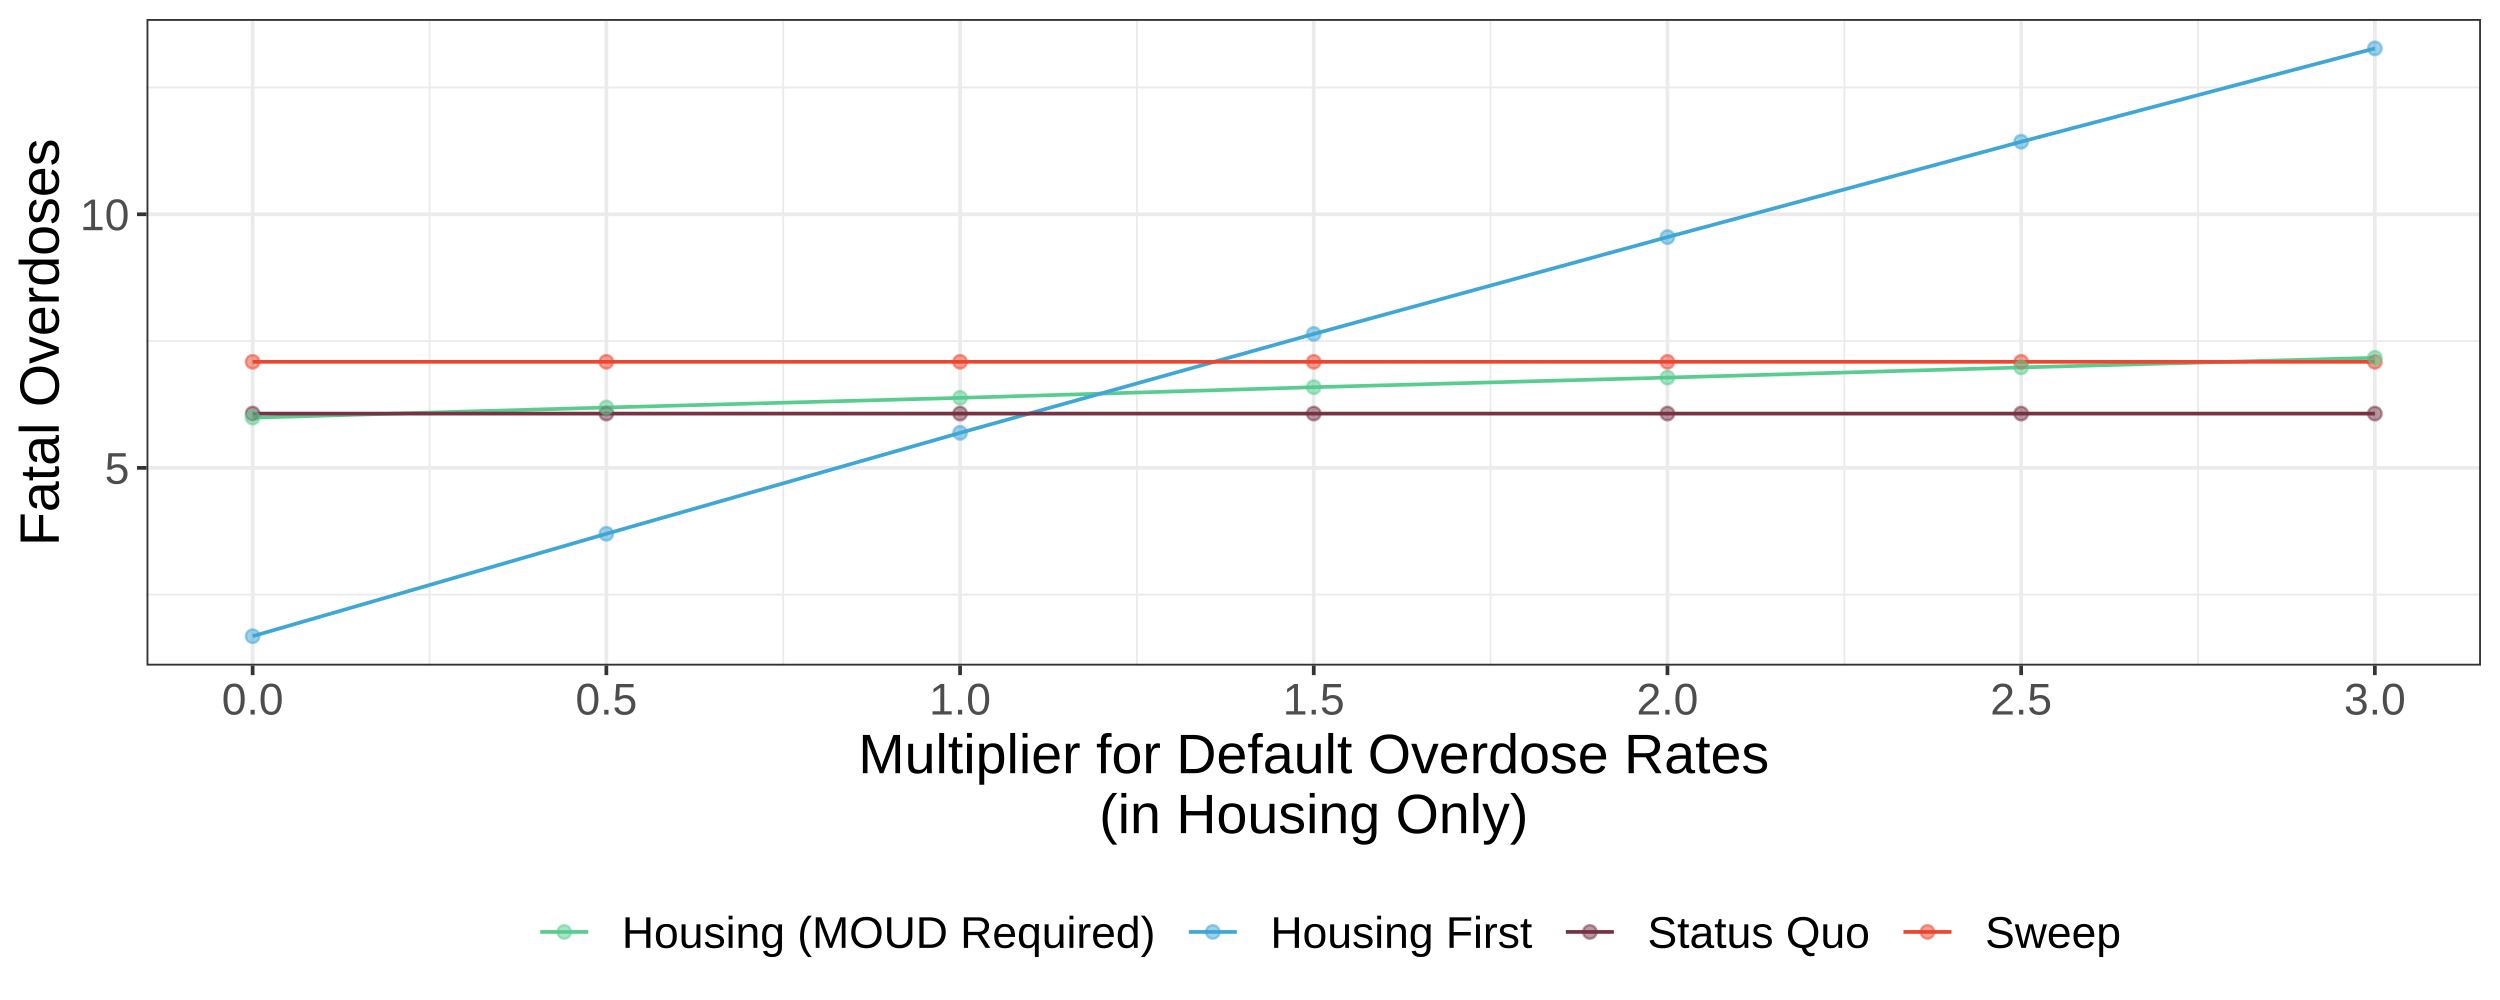
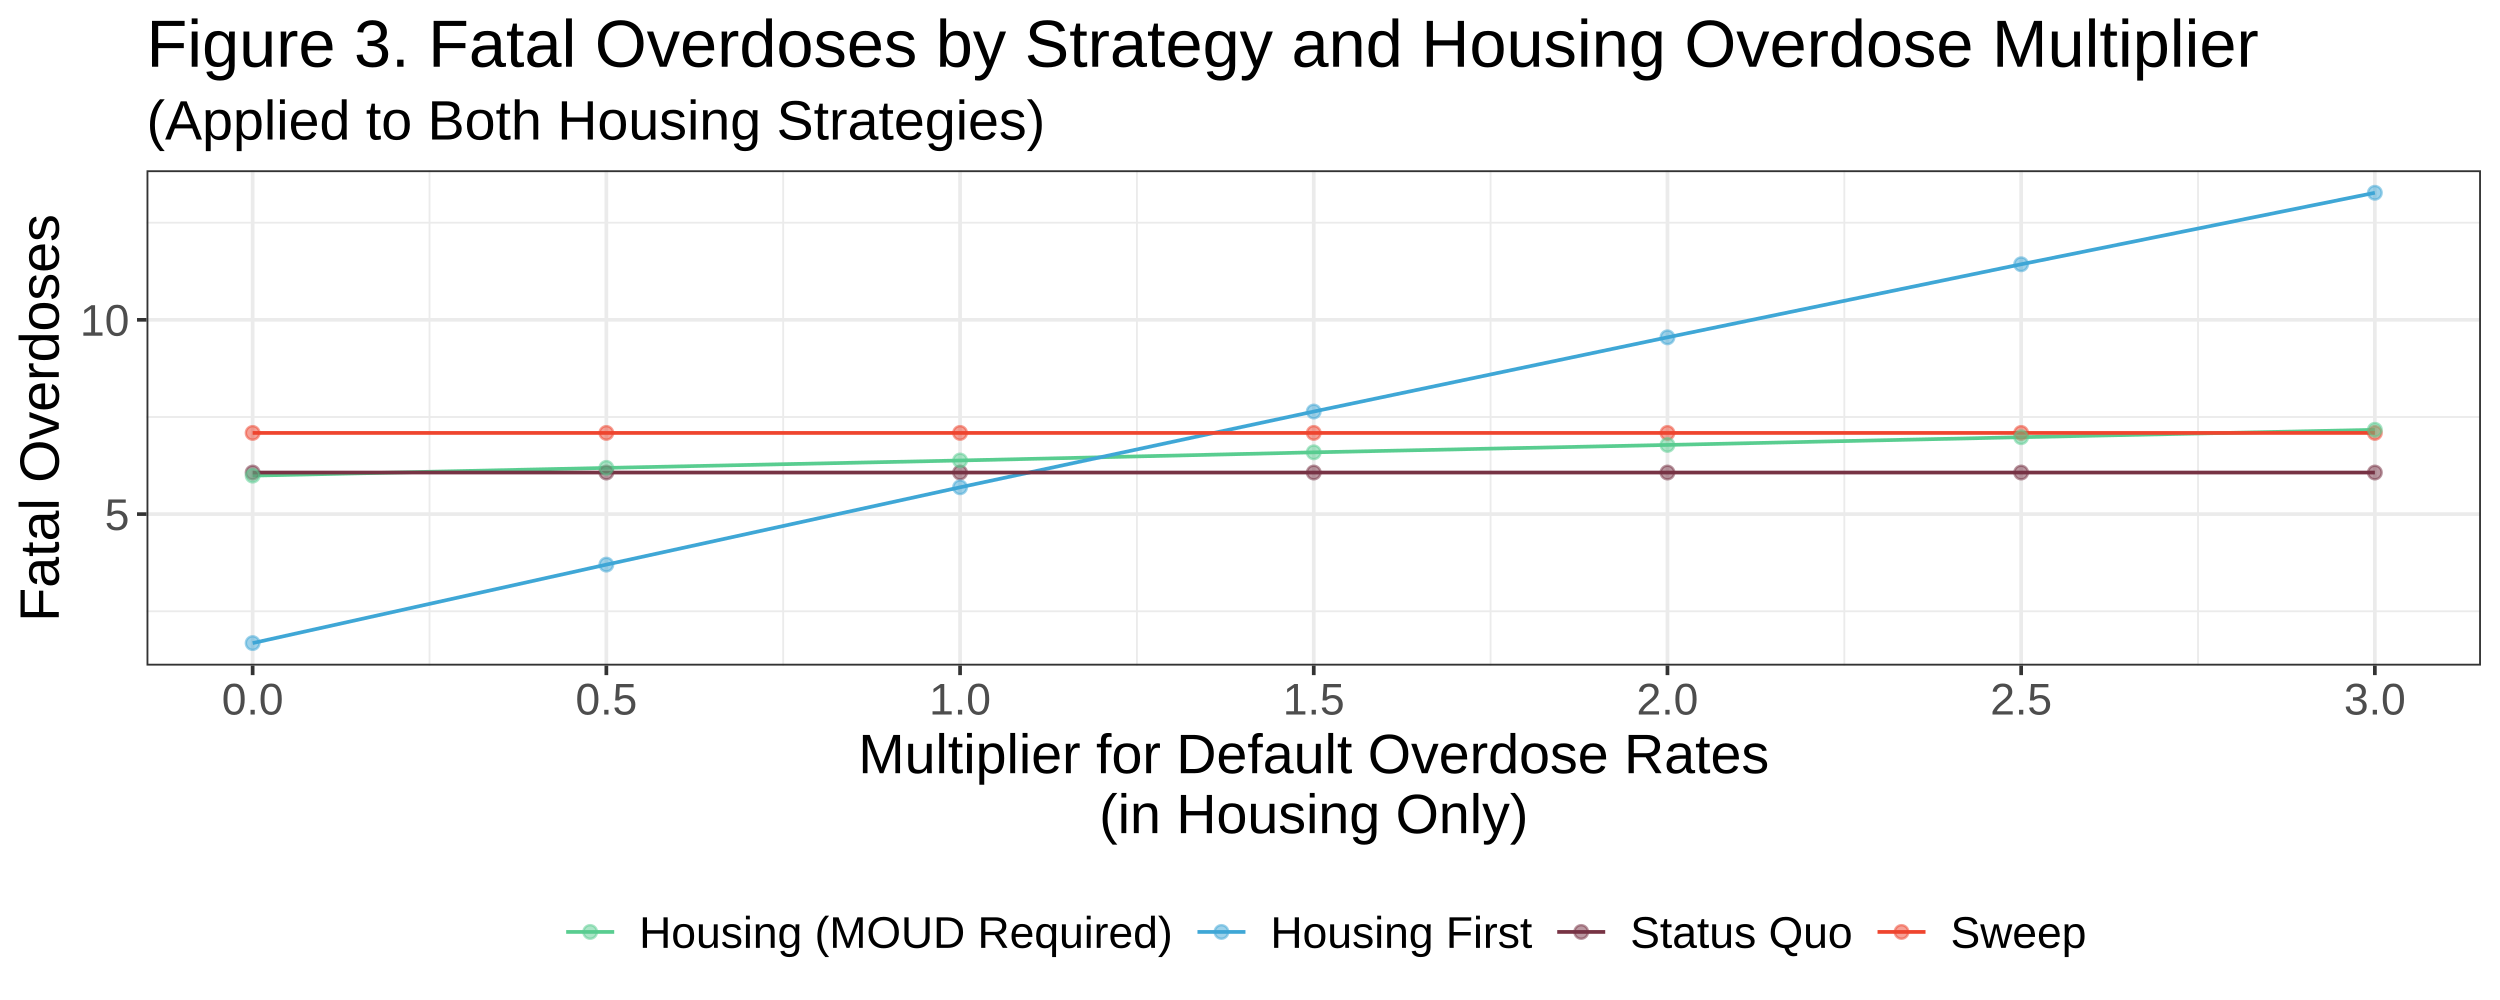
<svg xmlns="http://www.w3.org/2000/svg" class="svglite" width="720.00pt" height="288.00pt" viewBox="0 0 720.00 288.00">
  <defs>
    <style type="text/css">
    .svglite line, .svglite polyline, .svglite polygon, .svglite path, .svglite rect, .svglite circle {
      fill: none;
      stroke: #000000;
      stroke-linecap: round;
      stroke-linejoin: round;
      stroke-miterlimit: 10.00;
    }
    .svglite text {
      white-space: pre;
    }
  </style>
  </defs>
  <rect width="100%" height="100%" style="stroke: none; fill: #FFFFFF;" />
  <defs>
    <clipPath id="cpMC4wMHw3MjAuMDB8MC4wMHwyODguMDA=">
      <rect x="0.00" y="0.00" width="720.00" height="288.00" />
    </clipPath>
  </defs>
  <g clip-path="url(#cpMC4wMHw3MjAuMDB8MC4wMHwyODguMDA=)">
    <rect x="0.00" y="0.00" width="720.00" height="288.00" style="stroke-width: 1.07; stroke: #FFFFFF; fill: #FFFFFF;" />
  </g>
  <defs>
-     <clipPath id="cpNDIuMjB8NzE0LjUyfDUuNDh8MTkxLjcw">
-       <rect x="42.20" y="5.48" width="672.32" height="186.22" />
+     <clipPath id="cpNDIuMjB8NzE0LjUyfDQ5LjA0fDE5MS43MA==">
+       <rect x="42.20" y="49.04" width="672.32" height="142.66" />
    </clipPath>
  </defs>
-   <g clip-path="url(#cpNDIuMjB8NzE0LjUyfDUuNDh8MTkxLjcw)">
-     <rect x="42.20" y="5.48" width="672.32" height="186.22" style="stroke-width: 1.07; stroke: none; fill: #FFFFFF;" />
-     <polyline points="42.20,171.25 714.52,171.25 " style="stroke-width: 0.53; stroke: #EBEBEB; stroke-linecap: butt;" />
-     <polyline points="42.20,98.22 714.52,98.22 " style="stroke-width: 0.53; stroke: #EBEBEB; stroke-linecap: butt;" />
-     <polyline points="42.20,25.19 714.52,25.19 " style="stroke-width: 0.53; stroke: #EBEBEB; stroke-linecap: butt;" />
-     <polyline points="123.70,191.70 123.70,5.48 " style="stroke-width: 0.53; stroke: #EBEBEB; stroke-linecap: butt;" />
-     <polyline points="225.56,191.70 225.56,5.48 " style="stroke-width: 0.53; stroke: #EBEBEB; stroke-linecap: butt;" />
-     <polyline points="327.43,191.70 327.43,5.48 " style="stroke-width: 0.53; stroke: #EBEBEB; stroke-linecap: butt;" />
-     <polyline points="429.29,191.70 429.29,5.48 " style="stroke-width: 0.53; stroke: #EBEBEB; stroke-linecap: butt;" />
-     <polyline points="531.16,191.70 531.16,5.48 " style="stroke-width: 0.53; stroke: #EBEBEB; stroke-linecap: butt;" />
-     <polyline points="633.03,191.70 633.03,5.48 " style="stroke-width: 0.53; stroke: #EBEBEB; stroke-linecap: butt;" />
-     <polyline points="42.20,134.74 714.52,134.74 " style="stroke-width: 1.07; stroke: #EBEBEB; stroke-linecap: butt;" />
-     <polyline points="42.20,61.71 714.52,61.71 " style="stroke-width: 1.07; stroke: #EBEBEB; stroke-linecap: butt;" />
-     <polyline points="72.76,191.70 72.76,5.48 " style="stroke-width: 1.07; stroke: #EBEBEB; stroke-linecap: butt;" />
-     <polyline points="174.63,191.70 174.63,5.48 " style="stroke-width: 1.07; stroke: #EBEBEB; stroke-linecap: butt;" />
-     <polyline points="276.50,191.70 276.50,5.48 " style="stroke-width: 1.07; stroke: #EBEBEB; stroke-linecap: butt;" />
-     <polyline points="378.36,191.70 378.36,5.48 " style="stroke-width: 1.07; stroke: #EBEBEB; stroke-linecap: butt;" />
-     <polyline points="480.23,191.70 480.23,5.48 " style="stroke-width: 1.07; stroke: #EBEBEB; stroke-linecap: butt;" />
-     <polyline points="582.09,191.70 582.09,5.48 " style="stroke-width: 1.07; stroke: #EBEBEB; stroke-linecap: butt;" />
-     <polyline points="683.96,191.70 683.96,5.48 " style="stroke-width: 1.07; stroke: #EBEBEB; stroke-linecap: butt;" />
-     <polyline points="72.76,120.28 174.63,117.36 276.50,114.58 378.36,111.51 480.23,108.74 582.09,105.82 683.96,103.04 " style="stroke-width: 1.07; stroke: #59CD90; stroke-linecap: butt;" />
-     <polyline points="72.76,183.23 174.63,153.73 276.50,124.66 378.36,96.18 480.23,68.28 582.09,40.82 683.96,13.94 " style="stroke-width: 1.07; stroke: #3FA7D6; stroke-linecap: butt;" />
-     <polyline points="72.76,119.11 174.63,119.11 276.50,119.11 378.36,119.11 480.23,119.11 582.09,119.11 683.96,119.11 " style="stroke-width: 1.07; stroke: #773344; stroke-linecap: butt;" />
-     <polyline points="72.76,104.21 174.63,104.21 276.50,104.21 378.36,104.21 480.23,104.21 582.09,104.21 683.96,104.21 " style="stroke-width: 1.07; stroke: #EF452E; stroke-linecap: butt;" />
-     <circle cx="72.76" cy="119.11" r="1.95" style="stroke-width: 0.71; stroke: #773344; stroke-opacity: 0.50; fill: #773344; fill-opacity: 0.50;" />
-     <circle cx="174.63" cy="119.11" r="1.95" style="stroke-width: 0.71; stroke: #773344; stroke-opacity: 0.50; fill: #773344; fill-opacity: 0.50;" />
-     <circle cx="276.50" cy="119.11" r="1.95" style="stroke-width: 0.71; stroke: #773344; stroke-opacity: 0.50; fill: #773344; fill-opacity: 0.50;" />
-     <circle cx="378.36" cy="119.11" r="1.95" style="stroke-width: 0.71; stroke: #773344; stroke-opacity: 0.50; fill: #773344; fill-opacity: 0.50;" />
-     <circle cx="480.23" cy="119.11" r="1.95" style="stroke-width: 0.71; stroke: #773344; stroke-opacity: 0.50; fill: #773344; fill-opacity: 0.50;" />
-     <circle cx="582.09" cy="119.11" r="1.95" style="stroke-width: 0.71; stroke: #773344; stroke-opacity: 0.50; fill: #773344; fill-opacity: 0.50;" />
-     <circle cx="683.96" cy="119.11" r="1.95" style="stroke-width: 0.71; stroke: #773344; stroke-opacity: 0.50; fill: #773344; fill-opacity: 0.50;" />
-     <circle cx="72.76" cy="104.21" r="1.95" style="stroke-width: 0.71; stroke: #EF452E; stroke-opacity: 0.50; fill: #EF452E; fill-opacity: 0.50;" />
-     <circle cx="174.63" cy="104.21" r="1.95" style="stroke-width: 0.71; stroke: #EF452E; stroke-opacity: 0.50; fill: #EF452E; fill-opacity: 0.50;" />
-     <circle cx="276.50" cy="104.21" r="1.95" style="stroke-width: 0.71; stroke: #EF452E; stroke-opacity: 0.50; fill: #EF452E; fill-opacity: 0.50;" />
-     <circle cx="378.36" cy="104.21" r="1.95" style="stroke-width: 0.71; stroke: #EF452E; stroke-opacity: 0.50; fill: #EF452E; fill-opacity: 0.50;" />
-     <circle cx="480.23" cy="104.21" r="1.95" style="stroke-width: 0.71; stroke: #EF452E; stroke-opacity: 0.50; fill: #EF452E; fill-opacity: 0.50;" />
-     <circle cx="582.09" cy="104.21" r="1.95" style="stroke-width: 0.71; stroke: #EF452E; stroke-opacity: 0.50; fill: #EF452E; fill-opacity: 0.50;" />
-     <circle cx="683.96" cy="104.21" r="1.95" style="stroke-width: 0.71; stroke: #EF452E; stroke-opacity: 0.50; fill: #EF452E; fill-opacity: 0.50;" />
-     <circle cx="72.76" cy="120.28" r="1.95" style="stroke-width: 0.71; stroke: #59CD90; stroke-opacity: 0.50; fill: #59CD90; fill-opacity: 0.50;" />
-     <circle cx="174.63" cy="117.36" r="1.95" style="stroke-width: 0.71; stroke: #59CD90; stroke-opacity: 0.50; fill: #59CD90; fill-opacity: 0.50;" />
-     <circle cx="276.50" cy="114.58" r="1.95" style="stroke-width: 0.71; stroke: #59CD90; stroke-opacity: 0.50; fill: #59CD90; fill-opacity: 0.50;" />
-     <circle cx="378.36" cy="111.51" r="1.95" style="stroke-width: 0.71; stroke: #59CD90; stroke-opacity: 0.50; fill: #59CD90; fill-opacity: 0.50;" />
-     <circle cx="480.23" cy="108.74" r="1.95" style="stroke-width: 0.71; stroke: #59CD90; stroke-opacity: 0.50; fill: #59CD90; fill-opacity: 0.50;" />
-     <circle cx="582.09" cy="105.82" r="1.95" style="stroke-width: 0.71; stroke: #59CD90; stroke-opacity: 0.50; fill: #59CD90; fill-opacity: 0.50;" />
-     <circle cx="683.96" cy="103.04" r="1.95" style="stroke-width: 0.71; stroke: #59CD90; stroke-opacity: 0.50; fill: #59CD90; fill-opacity: 0.50;" />
-     <circle cx="72.76" cy="183.23" r="1.95" style="stroke-width: 0.71; stroke: #3FA7D6; stroke-opacity: 0.50; fill: #3FA7D6; fill-opacity: 0.50;" />
-     <circle cx="174.63" cy="153.73" r="1.95" style="stroke-width: 0.71; stroke: #3FA7D6; stroke-opacity: 0.50; fill: #3FA7D6; fill-opacity: 0.50;" />
-     <circle cx="276.50" cy="124.66" r="1.95" style="stroke-width: 0.71; stroke: #3FA7D6; stroke-opacity: 0.50; fill: #3FA7D6; fill-opacity: 0.50;" />
-     <circle cx="378.36" cy="96.18" r="1.95" style="stroke-width: 0.71; stroke: #3FA7D6; stroke-opacity: 0.50; fill: #3FA7D6; fill-opacity: 0.50;" />
-     <circle cx="480.23" cy="68.28" r="1.95" style="stroke-width: 0.71; stroke: #3FA7D6; stroke-opacity: 0.50; fill: #3FA7D6; fill-opacity: 0.50;" />
-     <circle cx="582.09" cy="40.82" r="1.95" style="stroke-width: 0.71; stroke: #3FA7D6; stroke-opacity: 0.50; fill: #3FA7D6; fill-opacity: 0.50;" />
-     <circle cx="683.96" cy="13.94" r="1.95" style="stroke-width: 0.71; stroke: #3FA7D6; stroke-opacity: 0.50; fill: #3FA7D6; fill-opacity: 0.50;" />
-     <rect x="42.20" y="5.48" width="672.32" height="186.22" style="stroke-width: 1.07; stroke: #333333;" />
+   <g clip-path="url(#cpNDIuMjB8NzE0LjUyfDQ5LjA0fDE5MS43MA==)">
+     <rect x="42.20" y="49.04" width="672.32" height="142.66" style="stroke-width: 1.07; stroke: none; fill: #FFFFFF;" />
+     <polyline points="42.20,176.04 714.52,176.04 " style="stroke-width: 0.53; stroke: #EBEBEB; stroke-linecap: butt;" />
+     <polyline points="42.20,120.09 714.52,120.09 " style="stroke-width: 0.53; stroke: #EBEBEB; stroke-linecap: butt;" />
+     <polyline points="42.20,64.14 714.52,64.14 " style="stroke-width: 0.53; stroke: #EBEBEB; stroke-linecap: butt;" />
+     <polyline points="123.70,191.70 123.70,49.04 " style="stroke-width: 0.53; stroke: #EBEBEB; stroke-linecap: butt;" />
+     <polyline points="225.56,191.70 225.56,49.04 " style="stroke-width: 0.53; stroke: #EBEBEB; stroke-linecap: butt;" />
+     <polyline points="327.43,191.70 327.43,49.04 " style="stroke-width: 0.53; stroke: #EBEBEB; stroke-linecap: butt;" />
+     <polyline points="429.29,191.70 429.29,49.04 " style="stroke-width: 0.53; stroke: #EBEBEB; stroke-linecap: butt;" />
+     <polyline points="531.16,191.70 531.16,49.04 " style="stroke-width: 0.53; stroke: #EBEBEB; stroke-linecap: butt;" />
+     <polyline points="633.03,191.70 633.03,49.04 " style="stroke-width: 0.53; stroke: #EBEBEB; stroke-linecap: butt;" />
+     <polyline points="42.20,148.06 714.52,148.06 " style="stroke-width: 1.07; stroke: #EBEBEB; stroke-linecap: butt;" />
+     <polyline points="42.20,92.11 714.52,92.11 " style="stroke-width: 1.07; stroke: #EBEBEB; stroke-linecap: butt;" />
+     <polyline points="72.76,191.70 72.76,49.04 " style="stroke-width: 1.07; stroke: #EBEBEB; stroke-linecap: butt;" />
+     <polyline points="174.63,191.70 174.63,49.04 " style="stroke-width: 1.07; stroke: #EBEBEB; stroke-linecap: butt;" />
+     <polyline points="276.50,191.70 276.50,49.04 " style="stroke-width: 1.07; stroke: #EBEBEB; stroke-linecap: butt;" />
+     <polyline points="378.36,191.70 378.36,49.04 " style="stroke-width: 1.07; stroke: #EBEBEB; stroke-linecap: butt;" />
+     <polyline points="480.23,191.70 480.23,49.04 " style="stroke-width: 1.07; stroke: #EBEBEB; stroke-linecap: butt;" />
+     <polyline points="582.09,191.70 582.09,49.04 " style="stroke-width: 1.07; stroke: #EBEBEB; stroke-linecap: butt;" />
+     <polyline points="683.96,191.70 683.96,49.04 " style="stroke-width: 1.07; stroke: #EBEBEB; stroke-linecap: butt;" />
+     <polyline points="72.76,136.98 174.63,134.75 276.50,132.62 378.36,130.27 480.23,128.14 582.09,125.91 683.96,123.78 " style="stroke-width: 1.07; stroke: #59CD90; stroke-linecap: butt;" />
+     <polyline points="72.76,185.21 174.63,162.61 276.50,140.34 378.36,118.52 480.23,97.15 582.09,76.11 683.96,55.52 " style="stroke-width: 1.07; stroke: #3FA7D6; stroke-linecap: butt;" />
+     <polyline points="72.76,136.09 174.63,136.09 276.50,136.09 378.36,136.09 480.23,136.09 582.09,136.09 683.96,136.09 " style="stroke-width: 1.07; stroke: #773344; stroke-linecap: butt;" />
+     <polyline points="72.76,124.68 174.63,124.68 276.50,124.68 378.36,124.68 480.23,124.68 582.09,124.68 683.96,124.68 " style="stroke-width: 1.07; stroke: #EF452E; stroke-linecap: butt;" />
+     <circle cx="72.76" cy="136.09" r="1.95" style="stroke-width: 0.71; stroke: #773344; stroke-opacity: 0.50; fill: #773344; fill-opacity: 0.50;" />
+     <circle cx="174.63" cy="136.09" r="1.95" style="stroke-width: 0.71; stroke: #773344; stroke-opacity: 0.50; fill: #773344; fill-opacity: 0.50;" />
+     <circle cx="276.50" cy="136.09" r="1.95" style="stroke-width: 0.71; stroke: #773344; stroke-opacity: 0.50; fill: #773344; fill-opacity: 0.50;" />
+     <circle cx="378.36" cy="136.09" r="1.95" style="stroke-width: 0.71; stroke: #773344; stroke-opacity: 0.50; fill: #773344; fill-opacity: 0.50;" />
+     <circle cx="480.23" cy="136.09" r="1.95" style="stroke-width: 0.71; stroke: #773344; stroke-opacity: 0.50; fill: #773344; fill-opacity: 0.50;" />
+     <circle cx="582.09" cy="136.09" r="1.95" style="stroke-width: 0.71; stroke: #773344; stroke-opacity: 0.50; fill: #773344; fill-opacity: 0.50;" />
+     <circle cx="683.96" cy="136.09" r="1.95" style="stroke-width: 0.71; stroke: #773344; stroke-opacity: 0.50; fill: #773344; fill-opacity: 0.50;" />
+     <circle cx="72.76" cy="124.68" r="1.95" style="stroke-width: 0.71; stroke: #EF452E; stroke-opacity: 0.50; fill: #EF452E; fill-opacity: 0.50;" />
+     <circle cx="174.63" cy="124.68" r="1.95" style="stroke-width: 0.71; stroke: #EF452E; stroke-opacity: 0.50; fill: #EF452E; fill-opacity: 0.50;" />
+     <circle cx="276.50" cy="124.68" r="1.95" style="stroke-width: 0.71; stroke: #EF452E; stroke-opacity: 0.50; fill: #EF452E; fill-opacity: 0.50;" />
+     <circle cx="378.36" cy="124.68" r="1.95" style="stroke-width: 0.71; stroke: #EF452E; stroke-opacity: 0.50; fill: #EF452E; fill-opacity: 0.50;" />
+     <circle cx="480.23" cy="124.68" r="1.95" style="stroke-width: 0.71; stroke: #EF452E; stroke-opacity: 0.50; fill: #EF452E; fill-opacity: 0.50;" />
+     <circle cx="582.09" cy="124.68" r="1.95" style="stroke-width: 0.71; stroke: #EF452E; stroke-opacity: 0.50; fill: #EF452E; fill-opacity: 0.50;" />
+     <circle cx="683.96" cy="124.68" r="1.95" style="stroke-width: 0.71; stroke: #EF452E; stroke-opacity: 0.50; fill: #EF452E; fill-opacity: 0.50;" />
+     <circle cx="72.76" cy="136.98" r="1.95" style="stroke-width: 0.71; stroke: #59CD90; stroke-opacity: 0.50; fill: #59CD90; fill-opacity: 0.50;" />
+     <circle cx="174.63" cy="134.75" r="1.95" style="stroke-width: 0.71; stroke: #59CD90; stroke-opacity: 0.50; fill: #59CD90; fill-opacity: 0.50;" />
+     <circle cx="276.50" cy="132.62" r="1.95" style="stroke-width: 0.71; stroke: #59CD90; stroke-opacity: 0.50; fill: #59CD90; fill-opacity: 0.50;" />
+     <circle cx="378.36" cy="130.27" r="1.95" style="stroke-width: 0.71; stroke: #59CD90; stroke-opacity: 0.50; fill: #59CD90; fill-opacity: 0.50;" />
+     <circle cx="480.23" cy="128.14" r="1.95" style="stroke-width: 0.71; stroke: #59CD90; stroke-opacity: 0.50; fill: #59CD90; fill-opacity: 0.50;" />
+     <circle cx="582.09" cy="125.91" r="1.95" style="stroke-width: 0.71; stroke: #59CD90; stroke-opacity: 0.50; fill: #59CD90; fill-opacity: 0.50;" />
+     <circle cx="683.96" cy="123.78" r="1.95" style="stroke-width: 0.71; stroke: #59CD90; stroke-opacity: 0.50; fill: #59CD90; fill-opacity: 0.50;" />
+     <circle cx="72.76" cy="185.21" r="1.95" style="stroke-width: 0.71; stroke: #3FA7D6; stroke-opacity: 0.50; fill: #3FA7D6; fill-opacity: 0.50;" />
+     <circle cx="174.63" cy="162.61" r="1.95" style="stroke-width: 0.71; stroke: #3FA7D6; stroke-opacity: 0.50; fill: #3FA7D6; fill-opacity: 0.50;" />
+     <circle cx="276.50" cy="140.34" r="1.95" style="stroke-width: 0.71; stroke: #3FA7D6; stroke-opacity: 0.50; fill: #3FA7D6; fill-opacity: 0.50;" />
+     <circle cx="378.36" cy="118.52" r="1.95" style="stroke-width: 0.71; stroke: #3FA7D6; stroke-opacity: 0.50; fill: #3FA7D6; fill-opacity: 0.50;" />
+     <circle cx="480.23" cy="97.15" r="1.95" style="stroke-width: 0.71; stroke: #3FA7D6; stroke-opacity: 0.50; fill: #3FA7D6; fill-opacity: 0.50;" />
+     <circle cx="582.09" cy="76.11" r="1.95" style="stroke-width: 0.71; stroke: #3FA7D6; stroke-opacity: 0.50; fill: #3FA7D6; fill-opacity: 0.50;" />
+     <circle cx="683.96" cy="55.52" r="1.95" style="stroke-width: 0.71; stroke: #3FA7D6; stroke-opacity: 0.50; fill: #3FA7D6; fill-opacity: 0.50;" />
+     <rect x="42.20" y="49.04" width="672.32" height="142.66" style="stroke-width: 1.07; stroke: #333333;" />
  </g>
  <g clip-path="url(#cpMC4wMHw3MjAuMDB8MC4wMHwyODguMDA=)">
-     <text x="37.27" y="139.32" text-anchor="end" style="font-size: 12.80px;fill: #4D4D4D; font-family: &quot;Arial&quot;;" textLength="7.11px" lengthAdjust="spacingAndGlyphs">5</text>
-     <text x="37.27" y="66.29" text-anchor="end" style="font-size: 12.80px;fill: #4D4D4D; font-family: &quot;Arial&quot;;" textLength="14.23px" lengthAdjust="spacingAndGlyphs">10</text>
-     <polyline points="39.46,134.74 42.20,134.74 " style="stroke-width: 1.07; stroke: #333333; stroke-linecap: butt;" />
-     <polyline points="39.46,61.71 42.20,61.71 " style="stroke-width: 1.07; stroke: #333333; stroke-linecap: butt;" />
+     <text x="37.27" y="152.64" text-anchor="end" style="font-size: 12.80px;fill: #4D4D4D; font-family: &quot;Arial&quot;;" textLength="7.11px" lengthAdjust="spacingAndGlyphs">5</text>
+     <text x="37.27" y="96.69" text-anchor="end" style="font-size: 12.80px;fill: #4D4D4D; font-family: &quot;Arial&quot;;" textLength="14.23px" lengthAdjust="spacingAndGlyphs">10</text>
+     <polyline points="39.46,148.06 42.20,148.06 " style="stroke-width: 1.07; stroke: #333333; stroke-linecap: butt;" />
+     <polyline points="39.46,92.11 42.20,92.11 " style="stroke-width: 1.07; stroke: #333333; stroke-linecap: butt;" />
    <polyline points="72.76,194.44 72.76,191.70 " style="stroke-width: 1.07; stroke: #333333; stroke-linecap: butt;" />
    <polyline points="174.63,194.44 174.63,191.70 " style="stroke-width: 1.07; stroke: #333333; stroke-linecap: butt;" />
    <polyline points="276.50,194.44 276.50,191.70 " style="stroke-width: 1.07; stroke: #333333; stroke-linecap: butt;" />
    <polyline points="378.36,194.44 378.36,191.70 " style="stroke-width: 1.07; stroke: #333333; stroke-linecap: butt;" />
    <polyline points="480.23,194.44 480.23,191.70 " style="stroke-width: 1.07; stroke: #333333; stroke-linecap: butt;" />
    <polyline points="582.09,194.44 582.09,191.70 " style="stroke-width: 1.07; stroke: #333333; stroke-linecap: butt;" />
    <polyline points="683.96,194.44 683.96,191.70 " style="stroke-width: 1.07; stroke: #333333; stroke-linecap: butt;" />
    <text x="72.76" y="205.79" text-anchor="middle" style="font-size: 12.80px;fill: #4D4D4D; font-family: &quot;Arial&quot;;" textLength="17.78px" lengthAdjust="spacingAndGlyphs">0.0</text>
    <text x="174.63" y="205.79" text-anchor="middle" style="font-size: 12.80px;fill: #4D4D4D; font-family: &quot;Arial&quot;;" textLength="17.78px" lengthAdjust="spacingAndGlyphs">0.5</text>
    <text x="276.50" y="205.79" text-anchor="middle" style="font-size: 12.80px;fill: #4D4D4D; font-family: &quot;Arial&quot;;" textLength="17.78px" lengthAdjust="spacingAndGlyphs">1.0</text>
    <text x="378.36" y="205.79" text-anchor="middle" style="font-size: 12.80px;fill: #4D4D4D; font-family: &quot;Arial&quot;;" textLength="17.78px" lengthAdjust="spacingAndGlyphs">1.5</text>
    <text x="480.23" y="205.79" text-anchor="middle" style="font-size: 12.80px;fill: #4D4D4D; font-family: &quot;Arial&quot;;" textLength="17.78px" lengthAdjust="spacingAndGlyphs">2.0</text>
    <text x="582.09" y="205.79" text-anchor="middle" style="font-size: 12.80px;fill: #4D4D4D; font-family: &quot;Arial&quot;;" textLength="17.78px" lengthAdjust="spacingAndGlyphs">2.5</text>
    <text x="683.96" y="205.79" text-anchor="middle" style="font-size: 12.80px;fill: #4D4D4D; font-family: &quot;Arial&quot;;" textLength="17.78px" lengthAdjust="spacingAndGlyphs">3.0</text>
    <text x="378.36" y="222.67" text-anchor="middle" style="font-size: 16.00px; font-family: &quot;Arial&quot;;" textLength="262.32px" lengthAdjust="spacingAndGlyphs">Multiplier for Default Overdose Rates</text>
    <text x="378.36" y="239.95" text-anchor="middle" style="font-size: 16.00px; font-family: &quot;Arial&quot;;" textLength="123.60px" lengthAdjust="spacingAndGlyphs">(in Housing Only)</text>
-     <text transform="translate(16.93,98.59) rotate(-90)" text-anchor="middle" style="font-size: 16.00px; font-family: &quot;Arial&quot;;" textLength="117.37px" lengthAdjust="spacingAndGlyphs">Fatal Overdoses</text>
-     <rect x="140.41" y="254.28" width="475.90" height="28.24" style="stroke-width: 1.07; stroke: none; fill: #FFFFFF;" />
-     <rect x="153.86" y="259.76" width="17.28" height="17.28" style="stroke-width: 1.07; stroke: none; fill: #FFFFFF;" />
-     <line x1="155.59" y1="268.40" x2="169.41" y2="268.40" style="stroke-width: 1.07; stroke: #59CD90; stroke-linecap: butt;" />
-     <circle cx="162.50" cy="268.40" r="1.95" style="stroke-width: 0.71; stroke: #59CD90; stroke-opacity: 0.50; fill: #59CD90; fill-opacity: 0.50;" />
-     <rect x="340.65" y="259.76" width="17.28" height="17.28" style="stroke-width: 1.07; stroke: none; fill: #FFFFFF;" />
-     <line x1="342.38" y1="268.40" x2="356.20" y2="268.40" style="stroke-width: 1.07; stroke: #3FA7D6; stroke-linecap: butt;" />
-     <circle cx="349.29" cy="268.40" r="1.95" style="stroke-width: 0.71; stroke: #3FA7D6; stroke-opacity: 0.50; fill: #3FA7D6; fill-opacity: 0.50;" />
-     <rect x="449.24" y="259.76" width="17.28" height="17.28" style="stroke-width: 1.07; stroke: none; fill: #FFFFFF;" />
-     <line x1="450.97" y1="268.40" x2="464.79" y2="268.40" style="stroke-width: 1.07; stroke: #773344; stroke-linecap: butt;" />
-     <circle cx="457.88" cy="268.40" r="1.95" style="stroke-width: 0.71; stroke: #773344; stroke-opacity: 0.50; fill: #773344; fill-opacity: 0.50;" />
-     <rect x="546.47" y="259.76" width="17.28" height="17.28" style="stroke-width: 1.07; stroke: none; fill: #FFFFFF;" />
-     <line x1="548.20" y1="268.40" x2="562.02" y2="268.40" style="stroke-width: 1.07; stroke: #EF452E; stroke-linecap: butt;" />
-     <circle cx="555.11" cy="268.40" r="1.95" style="stroke-width: 0.71; stroke: #EF452E; stroke-opacity: 0.50; fill: #EF452E; fill-opacity: 0.50;" />
-     <text x="179.11" y="272.98" style="font-size: 12.80px; font-family: &quot;Arial&quot;;" textLength="153.57px" lengthAdjust="spacingAndGlyphs">Housing (MOUD Required)</text>
+     <text transform="translate(16.93,120.37) rotate(-90)" text-anchor="middle" style="font-size: 16.00px; font-family: &quot;Arial&quot;;" textLength="117.37px" lengthAdjust="spacingAndGlyphs">Fatal Overdoses</text>
+     <rect x="150.38" y="254.28" width="455.97" height="28.24" style="stroke-width: 1.07; stroke: none; fill: #FFFFFF;" />
+     <rect x="161.33" y="259.76" width="17.28" height="17.28" style="stroke-width: 1.07; stroke: none; fill: #FFFFFF;" />
+     <line x1="163.06" y1="268.40" x2="176.89" y2="268.40" style="stroke-width: 1.07; stroke: #59CD90; stroke-linecap: butt;" />
+     <circle cx="169.97" cy="268.40" r="1.95" style="stroke-width: 0.71; stroke: #59CD90; stroke-opacity: 0.50; fill: #59CD90; fill-opacity: 0.50;" />
+     <rect x="343.14" y="259.76" width="17.28" height="17.28" style="stroke-width: 1.07; stroke: none; fill: #FFFFFF;" />
+     <line x1="344.87" y1="268.40" x2="358.69" y2="268.40" style="stroke-width: 1.07; stroke: #3FA7D6; stroke-linecap: butt;" />
+     <circle cx="351.78" cy="268.40" r="1.95" style="stroke-width: 0.71; stroke: #3FA7D6; stroke-opacity: 0.50; fill: #3FA7D6; fill-opacity: 0.50;" />
+     <rect x="446.75" y="259.76" width="17.28" height="17.28" style="stroke-width: 1.07; stroke: none; fill: #FFFFFF;" />
+     <line x1="448.48" y1="268.40" x2="462.30" y2="268.40" style="stroke-width: 1.07; stroke: #773344; stroke-linecap: butt;" />
+     <circle cx="455.39" cy="268.40" r="1.95" style="stroke-width: 0.71; stroke: #773344; stroke-opacity: 0.50; fill: #773344; fill-opacity: 0.50;" />
+     <rect x="539.00" y="259.76" width="17.28" height="17.28" style="stroke-width: 1.07; stroke: none; fill: #FFFFFF;" />
+     <line x1="540.73" y1="268.40" x2="554.55" y2="268.40" style="stroke-width: 1.07; stroke: #EF452E; stroke-linecap: butt;" />
+     <circle cx="547.64" cy="268.40" r="1.95" style="stroke-width: 0.71; stroke: #EF452E; stroke-opacity: 0.50; fill: #EF452E; fill-opacity: 0.50;" />
+     <text x="184.09" y="272.98" style="font-size: 12.80px; font-family: &quot;Arial&quot;;" textLength="153.57px" lengthAdjust="spacingAndGlyphs">Housing (MOUD Required)</text>
    <text x="365.90" y="272.98" style="font-size: 12.80px; font-family: &quot;Arial&quot;;" textLength="75.37px" lengthAdjust="spacingAndGlyphs">Housing First</text>
-     <text x="474.49" y="272.98" style="font-size: 12.80px; font-family: &quot;Arial&quot;;" textLength="64.01px" lengthAdjust="spacingAndGlyphs">Status Quo</text>
-     <text x="571.72" y="272.98" style="font-size: 12.80px; font-family: &quot;Arial&quot;;" textLength="39.11px" lengthAdjust="spacingAndGlyphs">Sweep</text>
+     <text x="469.51" y="272.98" style="font-size: 12.80px; font-family: &quot;Arial&quot;;" textLength="64.01px" lengthAdjust="spacingAndGlyphs">Status Quo</text>
+     <text x="561.76" y="272.98" style="font-size: 12.80px; font-family: &quot;Arial&quot;;" textLength="39.11px" lengthAdjust="spacingAndGlyphs">Sweep</text>
+     <text x="42.20" y="40.19" style="font-size: 16.00px; font-family: &quot;Arial&quot;;" textLength="258.80px" lengthAdjust="spacingAndGlyphs">(Applied to Both Housing Strategies)</text>
+     <text x="42.20" y="19.22" style="font-size: 19.20px; font-family: &quot;Arial&quot;;" textLength="607.85px" lengthAdjust="spacingAndGlyphs">Figure 3. Fatal Overdoses by Strategy and Housing Overdose Multiplier</text>
  </g>
</svg>
